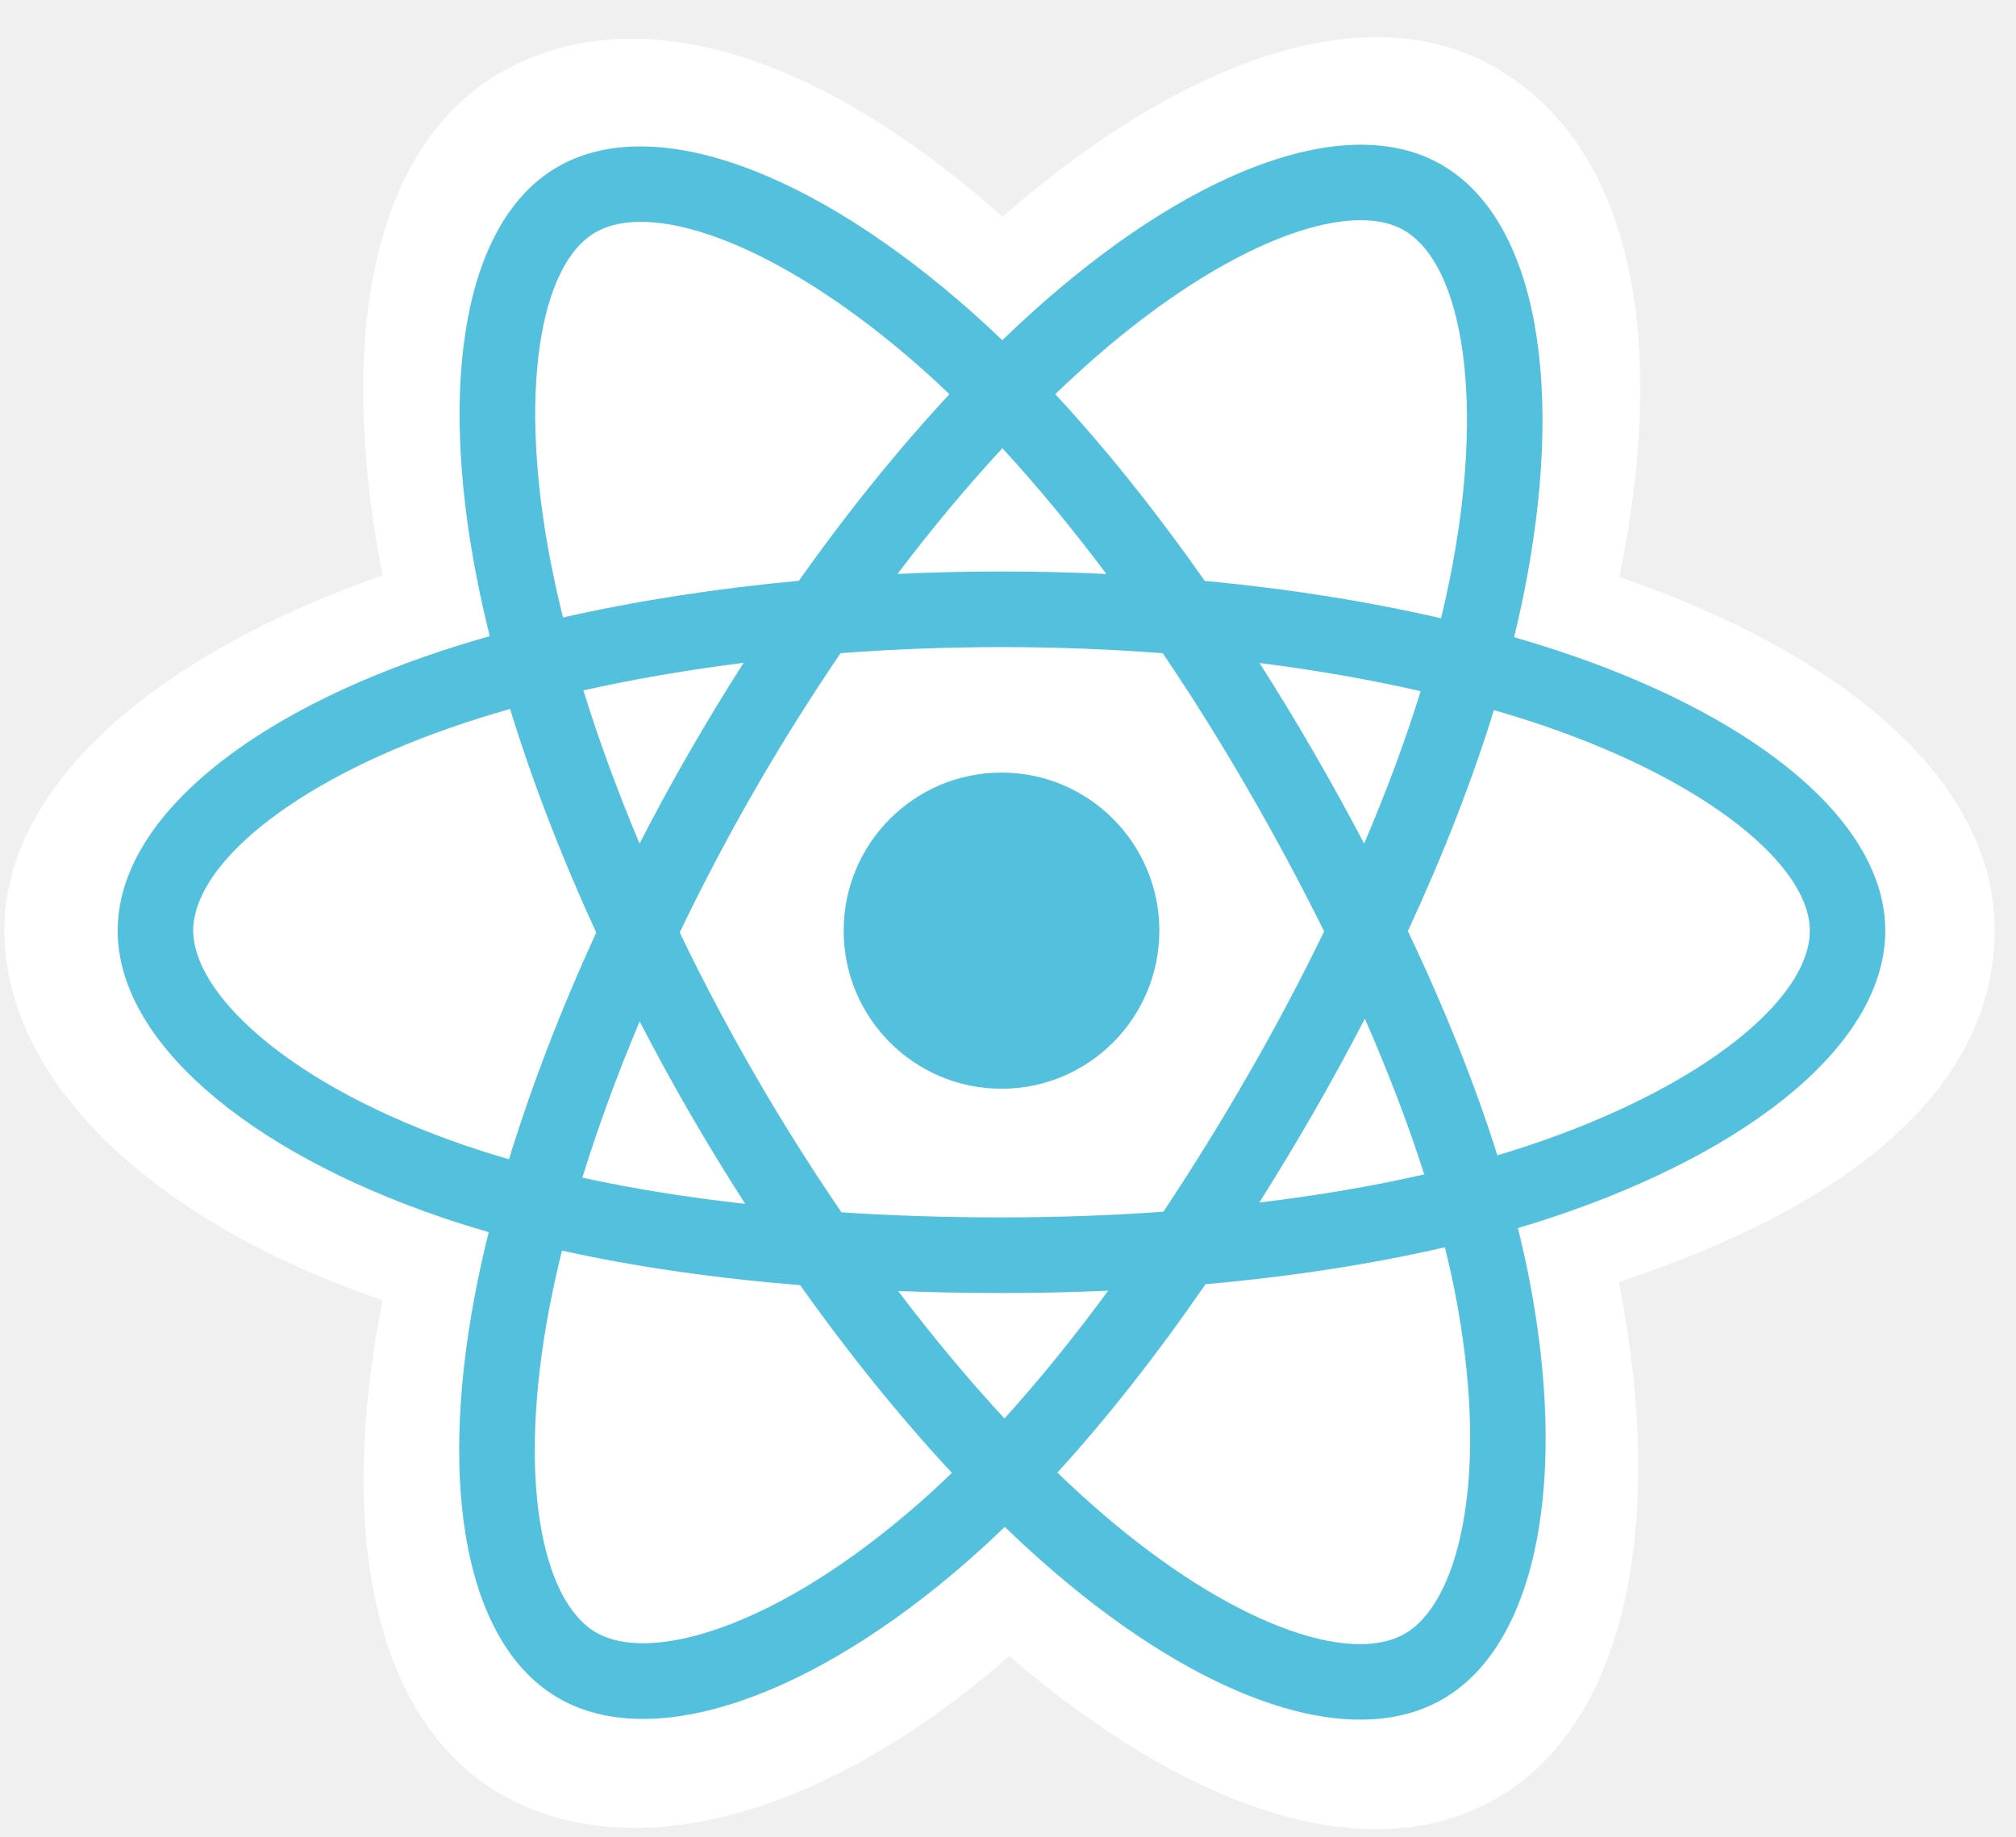
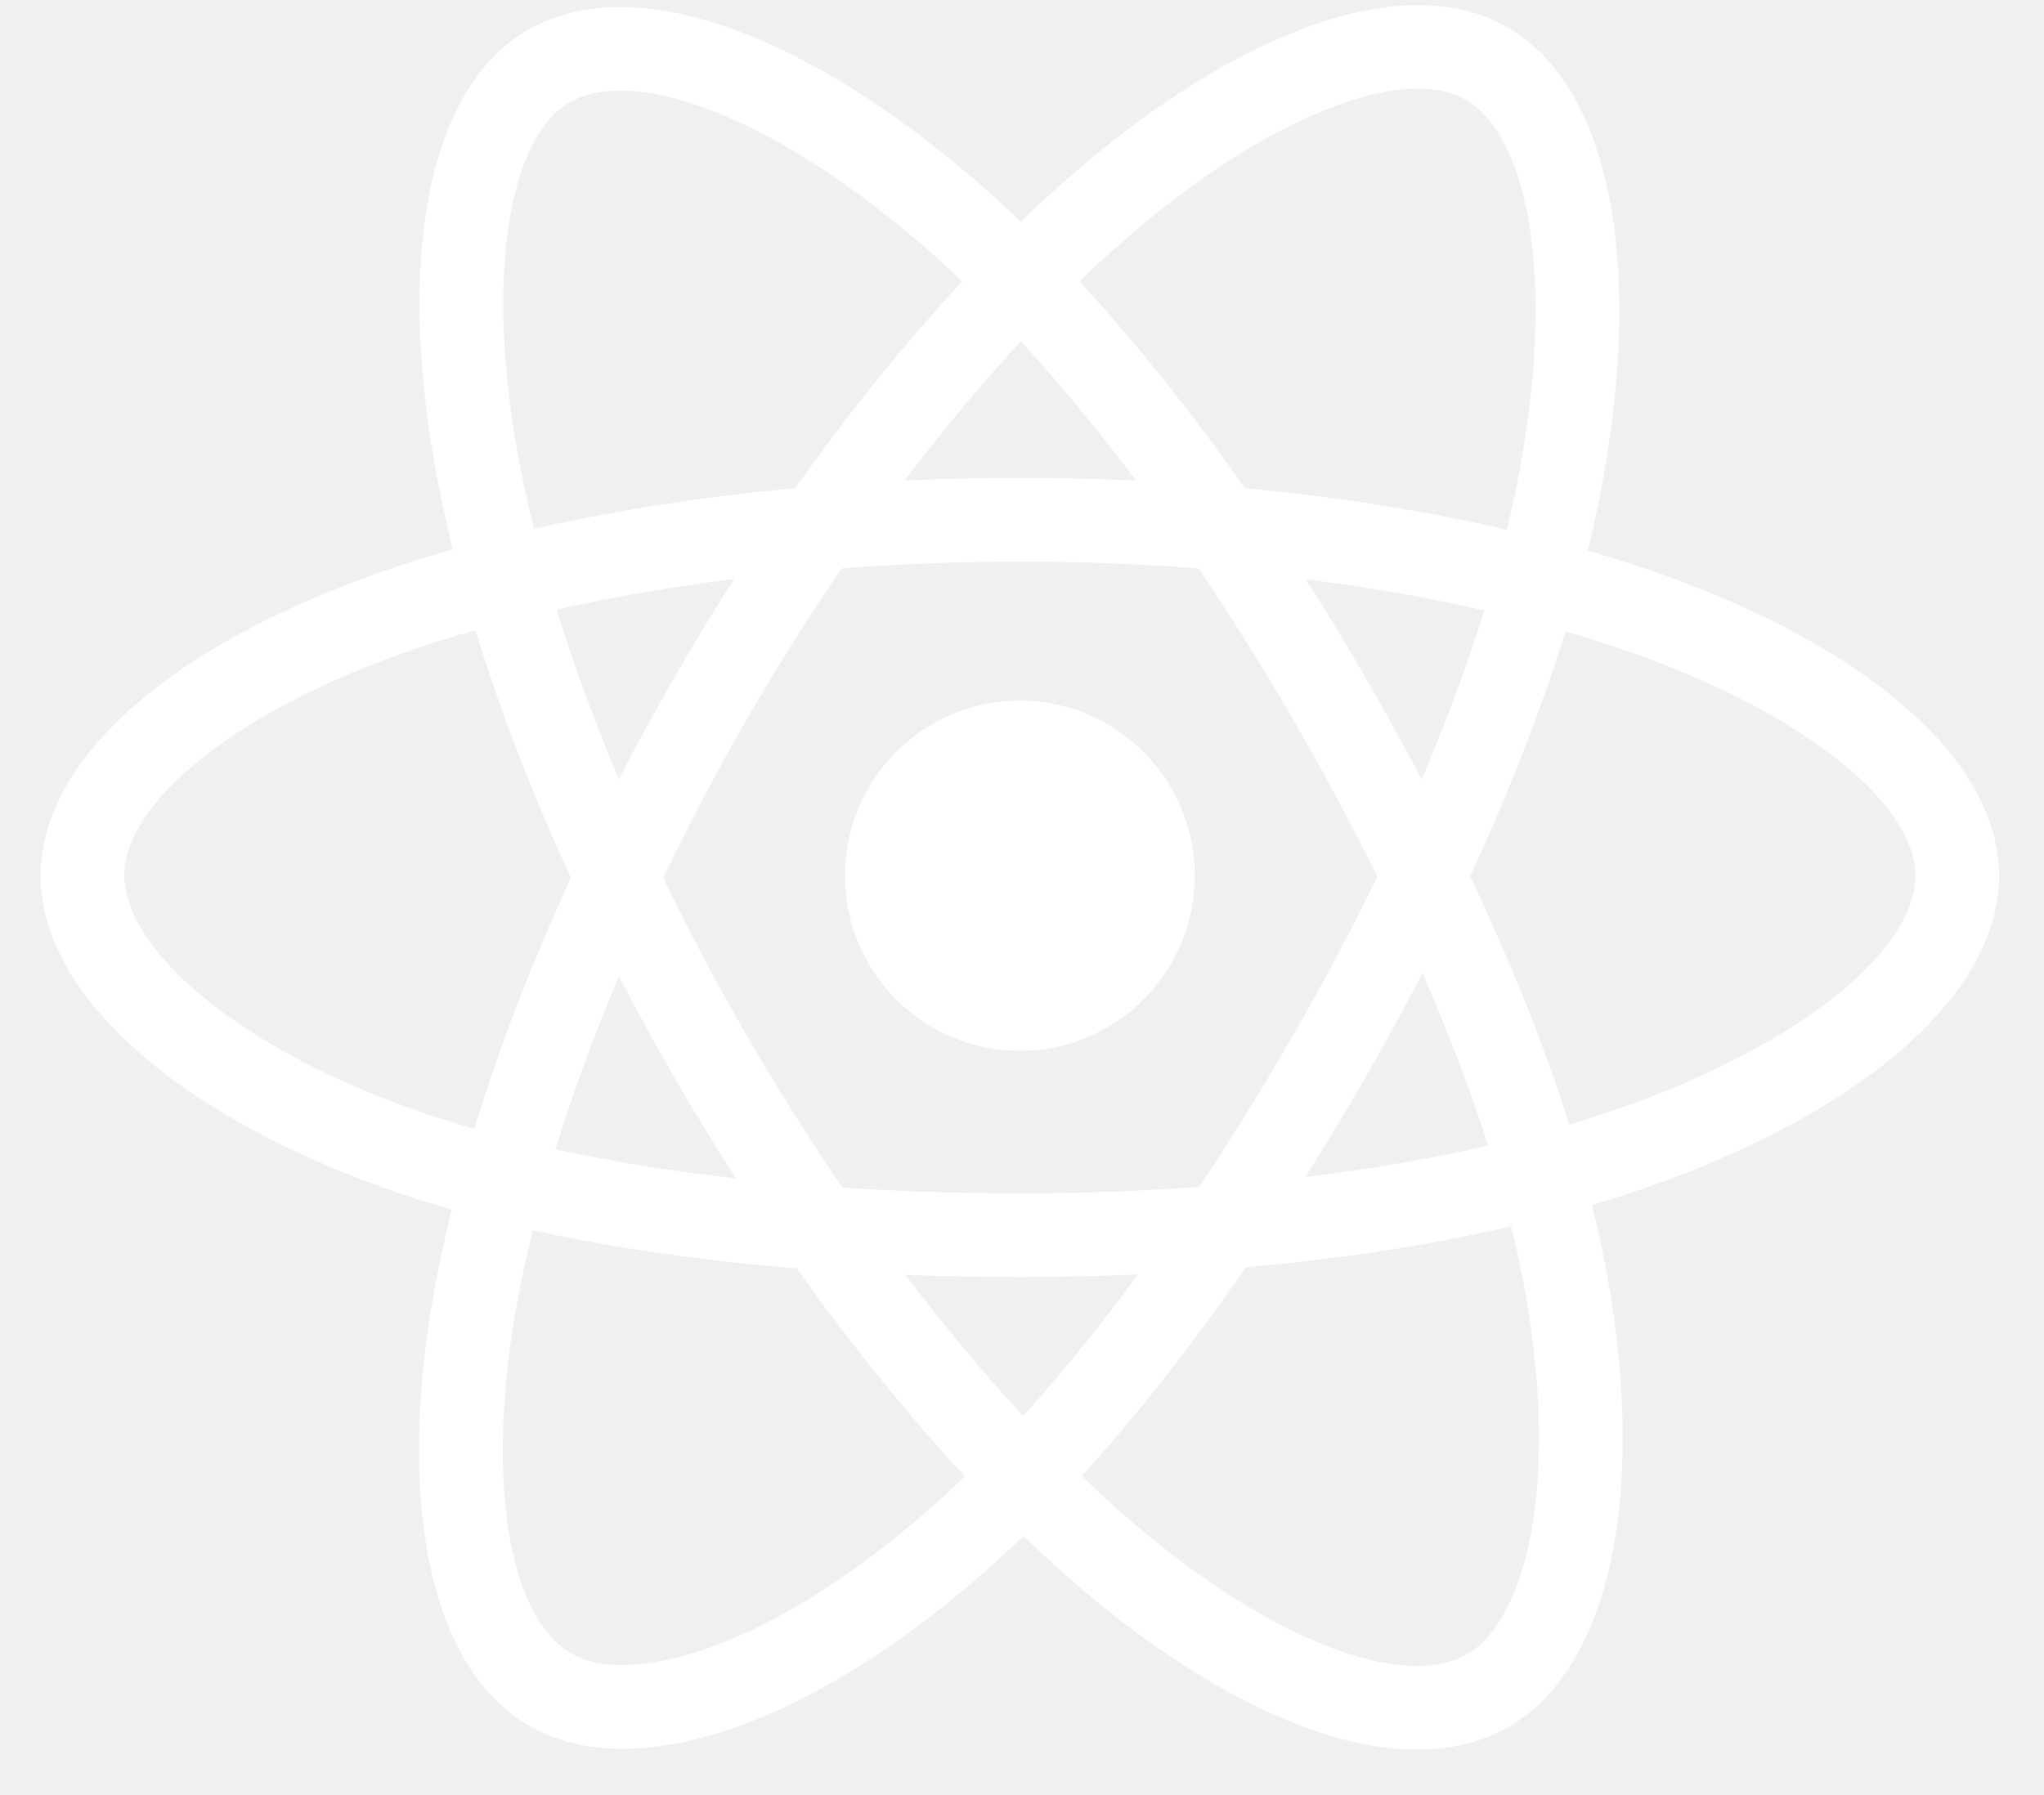
- <svg xmlns="http://www.w3.org/2000/svg" width="45" height="41" viewBox="0 0 45 41" fill="none">
-   <path d="M0.098 20.758C0.098 24.118 3.374 27.254 8.539 29.022C7.508 34.222 8.354 38.413 11.182 40.046C14.088 41.725 18.418 40.563 22.528 36.965C26.534 40.418 30.583 41.776 33.408 40.139C36.312 38.455 37.195 33.98 36.135 28.617C41.515 26.836 44.524 24.162 44.524 20.758C44.524 17.476 41.242 14.636 36.147 12.88C37.288 7.296 36.321 3.207 33.376 1.506C30.537 -0.133 26.441 1.295 22.376 4.838C18.147 1.078 14.092 -0.07 11.15 1.635C8.314 3.279 7.504 7.547 8.539 12.843C3.548 14.585 0.098 17.489 0.098 20.758Z" fill="white" />
-   <path d="M35.067 14.624C34.647 14.48 34.223 14.346 33.797 14.223C33.867 13.936 33.933 13.646 33.993 13.356C34.954 8.682 34.326 4.917 32.179 3.678C30.121 2.489 26.755 3.728 23.355 6.691C23.02 6.984 22.692 7.285 22.373 7.594C22.159 7.388 21.941 7.187 21.719 6.989C18.156 3.821 14.585 2.486 12.44 3.729C10.384 4.921 9.775 8.461 10.64 12.89C10.727 13.329 10.824 13.765 10.932 14.199C10.427 14.343 9.939 14.496 9.472 14.659C5.295 16.117 2.627 18.403 2.627 20.774C2.627 23.223 5.491 25.679 9.842 27.168C10.194 27.288 10.55 27.399 10.909 27.502C10.792 27.969 10.689 28.439 10.599 28.912C9.773 33.265 10.418 36.72 12.469 37.905C14.587 39.128 18.142 37.871 21.604 34.841C21.878 34.601 22.152 34.347 22.427 34.081C22.774 34.415 23.129 34.74 23.494 35.055C26.847 37.945 30.159 39.112 32.208 37.924C34.324 36.697 35.012 32.984 34.119 28.468C34.051 28.123 33.971 27.77 33.882 27.412C34.132 27.338 34.377 27.261 34.616 27.182C39.139 25.681 42.082 23.255 42.082 20.774C42.082 18.394 39.328 16.093 35.067 14.624Z" fill="#53C1DE" />
-   <path d="M34.087 25.58C33.871 25.651 33.65 25.721 33.424 25.788C32.925 24.204 32.251 22.521 31.426 20.782C32.213 19.084 32.861 17.422 33.346 15.85C33.75 15.967 34.142 16.09 34.519 16.22C38.17 17.479 40.398 19.34 40.398 20.774C40.398 22.301 37.992 24.284 34.087 25.58H34.087ZM32.467 28.796C32.861 30.793 32.918 32.599 32.656 34.01C32.421 35.279 31.949 36.124 31.364 36.463C30.121 37.184 27.462 36.247 24.594 33.776C24.265 33.492 23.934 33.19 23.602 32.87C24.714 31.652 25.825 30.236 26.909 28.665C28.817 28.495 30.619 28.218 32.253 27.84C32.333 28.165 32.405 28.484 32.467 28.796ZM16.079 36.338C14.864 36.768 13.897 36.78 13.312 36.443C12.067 35.724 11.55 32.949 12.256 29.227C12.34 28.787 12.436 28.35 12.544 27.915C14.16 28.273 15.949 28.531 17.861 28.686C18.952 30.224 20.096 31.638 21.248 32.876C21.003 33.114 20.752 33.345 20.496 33.569C18.965 34.91 17.431 35.86 16.079 36.338H16.079ZM10.388 25.57C8.464 24.912 6.875 24.056 5.786 23.122C4.808 22.283 4.313 21.45 4.313 20.774C4.313 19.335 6.455 17.5 10.028 16.253C10.476 16.097 10.929 15.954 11.386 15.825C11.88 17.433 12.527 19.114 13.309 20.815C12.517 22.541 11.86 24.249 11.362 25.876C11.035 25.782 10.71 25.68 10.388 25.57ZM12.296 12.566C11.554 8.771 12.047 5.908 13.286 5.19C14.606 4.425 17.524 5.516 20.601 8.251C20.797 8.426 20.995 8.609 21.193 8.799C20.047 10.031 18.914 11.435 17.832 12.964C15.976 13.136 14.2 13.413 12.567 13.783C12.466 13.38 12.376 12.974 12.296 12.566V12.566ZM29.315 16.774C28.929 16.107 28.529 15.448 28.115 14.799C29.374 14.958 30.58 15.169 31.712 15.428C31.372 16.52 30.949 17.661 30.45 18.831C30.085 18.138 29.707 17.452 29.315 16.774ZM22.374 10.005C23.152 10.848 23.93 11.79 24.696 12.812C23.143 12.738 21.587 12.738 20.033 12.811C20.799 11.799 21.585 10.858 22.374 10.005ZM15.389 16.786C15.002 17.458 14.631 18.14 14.276 18.829C13.785 17.663 13.365 16.517 13.022 15.41C14.148 15.158 15.348 14.952 16.599 14.795C16.18 15.449 15.777 16.113 15.389 16.786ZM16.635 26.872C15.343 26.728 14.124 26.532 12.999 26.287C13.347 25.161 13.776 23.99 14.278 22.799C14.635 23.489 15.008 24.171 15.396 24.843C15.793 25.53 16.206 26.206 16.635 26.872ZM22.421 31.662C21.622 30.799 20.825 29.844 20.047 28.817C20.802 28.846 21.573 28.862 22.355 28.862C23.16 28.862 23.955 28.844 24.737 28.809C23.969 29.854 23.193 30.81 22.421 31.662ZM30.466 22.738C30.993 23.942 31.438 25.107 31.791 26.214C30.647 26.475 29.412 26.686 28.11 26.842C28.527 26.18 28.931 25.51 29.322 24.832C29.718 24.142 30.1 23.445 30.466 22.738ZM27.861 23.988C27.264 25.028 26.633 26.048 25.969 27.047C24.798 27.131 23.588 27.174 22.355 27.174C21.128 27.174 19.933 27.136 18.783 27.061C18.102 26.065 17.459 25.043 16.855 23.998C16.254 22.958 15.692 21.896 15.172 20.814C15.691 19.732 16.251 18.669 16.85 17.629V17.629C17.449 16.589 18.087 15.572 18.763 14.579C19.936 14.491 21.14 14.444 22.356 14.444C23.577 14.444 24.782 14.491 25.955 14.581C26.624 15.571 27.258 16.585 27.856 17.62C28.457 18.658 29.024 19.715 29.557 20.79C29.03 21.876 28.464 22.943 27.862 23.988H27.861ZM31.338 5.14C32.66 5.903 33.173 8.98 32.343 13.015C32.289 13.278 32.23 13.54 32.166 13.801C30.529 13.423 28.752 13.141 26.891 12.966C25.806 11.42 24.683 10.014 23.555 8.798C23.851 8.513 24.154 8.235 24.463 7.964C27.376 5.426 30.098 4.424 31.338 5.14Z" fill="white" />
-   <path d="M22.355 17.245C24.301 17.245 25.878 18.825 25.878 20.774C25.878 22.722 24.301 24.302 22.355 24.302C20.41 24.302 18.832 22.722 18.832 20.774C18.832 18.825 20.41 17.245 22.355 17.245Z" fill="#53C1DE" />
+ <svg xmlns="http://www.w3.org/2000/svg" width="41" height="36" viewBox="0 0 41 36" fill="none">
+   <path fill-rule="evenodd" clip-rule="evenodd" d="M31.849 11.048C32.274 11.171 32.696 11.303 33.114 11.447C37.356 12.91 40.098 15.201 40.098 17.57C40.098 20.04 37.168 22.456 32.665 23.95C32.427 24.029 32.183 24.105 31.934 24.178C32.023 24.536 32.102 24.887 32.17 25.23C33.059 29.727 32.374 33.423 30.267 34.645C28.227 35.828 24.93 34.666 21.591 31.789C21.228 31.475 20.874 31.152 20.529 30.819C20.255 31.084 19.982 31.337 19.709 31.575C16.263 34.592 12.723 35.844 10.614 34.626C8.572 33.447 7.931 30.006 8.752 25.673C8.842 25.202 8.945 24.734 9.061 24.268C8.704 24.166 8.35 24.055 7.999 23.936C3.667 22.453 0.815 20.008 0.815 17.57C0.815 15.209 3.472 12.934 7.63 11.482C8.095 11.319 8.581 11.167 9.084 11.024C8.976 10.592 8.88 10.158 8.794 9.721C7.932 5.311 8.539 1.787 10.586 0.6C12.721 -0.638 16.277 0.691 19.824 3.846C20.045 4.042 20.262 4.243 20.475 4.448C20.793 4.14 21.119 3.84 21.453 3.549C24.838 0.599 28.189 -0.635 30.239 0.548C32.376 1.782 33.002 5.531 32.045 10.184C31.985 10.473 31.92 10.761 31.849 11.048ZM31.478 22.562C31.702 22.495 31.923 22.426 32.138 22.355H32.138C36.026 21.065 38.421 19.091 38.421 17.57C38.421 16.142 36.203 14.289 32.568 13.036C32.192 12.907 31.802 12.784 31.4 12.667C30.917 14.233 30.272 15.888 29.488 17.578C30.309 19.31 30.98 20.986 31.478 22.562ZM30.713 30.748C30.973 29.343 30.917 27.545 30.524 25.557C30.463 25.246 30.392 24.929 30.311 24.605C28.684 24.982 26.89 25.258 24.991 25.426C23.912 26.991 22.805 28.401 21.698 29.613C22.029 29.932 22.359 30.233 22.686 30.515C25.541 32.975 28.189 33.908 29.427 33.191C30.009 32.853 30.479 32.011 30.713 30.748ZM11.453 33.17C12.036 33.507 12.999 33.494 14.208 33.067H14.208C15.554 32.59 17.082 31.644 18.606 30.31C18.861 30.086 19.11 29.856 19.354 29.62C18.207 28.387 17.069 26.979 15.982 25.448C14.079 25.293 12.297 25.037 10.688 24.68C10.581 25.113 10.485 25.548 10.402 25.986C9.699 29.692 10.214 32.455 11.453 33.17ZM3.96 19.908C5.045 20.838 6.626 21.69 8.542 22.346C8.863 22.455 9.186 22.556 9.512 22.65C10.008 21.03 10.662 19.329 11.45 17.611C10.672 15.918 10.027 14.244 9.536 12.643C9.081 12.771 8.63 12.913 8.183 13.069C4.627 14.31 2.494 16.137 2.494 17.57C2.494 18.243 2.986 19.073 3.96 19.908ZM11.427 2.054C10.193 2.769 9.703 5.62 10.441 9.398V9.398C10.521 9.804 10.611 10.208 10.711 10.61C12.337 10.241 14.106 9.966 15.953 9.794C17.031 8.271 18.159 6.874 19.3 5.647C19.103 5.459 18.906 5.276 18.71 5.102C15.647 2.379 12.742 1.292 11.427 2.054ZM26.192 11.621C26.604 12.268 27.002 12.924 27.386 13.588C27.776 14.263 28.153 14.945 28.516 15.635C29.013 14.47 29.435 13.334 29.773 12.248C28.646 11.99 27.445 11.779 26.192 11.621ZM22.788 9.643C22.025 8.625 21.25 7.688 20.476 6.848C19.69 7.697 18.908 8.634 18.145 9.642C19.692 9.569 21.241 9.569 22.788 9.643ZM12.413 15.634C12.767 14.947 13.136 14.269 13.522 13.6C13.908 12.93 14.309 12.269 14.726 11.618C13.481 11.773 12.286 11.979 11.165 12.23C11.506 13.332 11.924 14.473 12.413 15.634ZM11.142 23.059C12.262 23.303 13.475 23.498 14.762 23.642C14.335 22.979 13.924 22.305 13.528 21.622C13.141 20.952 12.77 20.273 12.415 19.586C11.916 20.772 11.488 21.938 11.142 23.059ZM18.159 25.578C18.934 26.6 19.727 27.551 20.523 28.41C21.291 27.563 22.064 26.611 22.829 25.57C22.05 25.604 21.258 25.622 20.457 25.622C19.678 25.622 18.911 25.607 18.159 25.578ZM29.851 22.986C29.5 21.884 29.057 20.724 28.532 19.526C28.168 20.229 27.788 20.924 27.393 21.61C27.004 22.285 26.602 22.953 26.187 23.612C27.483 23.456 28.712 23.247 29.851 22.986ZM24.055 23.816C24.716 22.821 25.344 21.806 25.939 20.771H25.939C26.54 19.73 27.102 18.668 27.627 17.586C27.097 16.516 26.532 15.463 25.934 14.43C25.339 13.399 24.707 12.39 24.041 11.404C22.873 11.315 21.674 11.268 20.457 11.268C19.247 11.268 18.049 11.314 16.881 11.403C16.207 12.39 15.572 13.403 14.976 14.439V14.439C14.379 15.475 13.822 16.532 13.305 17.61C13.823 18.688 14.382 19.745 14.981 20.78C15.582 21.82 16.223 22.838 16.901 23.829C18.046 23.904 19.235 23.942 20.457 23.942C21.685 23.942 22.889 23.899 24.055 23.816ZM30.402 9.845C31.228 5.828 30.716 2.764 29.401 2.004C28.166 1.291 25.456 2.289 22.555 4.816C22.247 5.086 21.946 5.362 21.652 5.646C22.775 6.858 23.893 8.257 24.973 9.796C26.826 9.97 28.595 10.251 30.225 10.627C30.288 10.368 30.347 10.107 30.402 9.845Z" fill="white" />
+   <path d="M20.457 14.057C22.394 14.057 23.965 15.63 23.965 17.57C23.965 19.51 22.394 21.083 20.457 21.083C18.52 21.083 16.949 19.51 16.949 17.57C16.949 15.63 18.52 14.057 20.457 14.057Z" fill="white" />
</svg>
